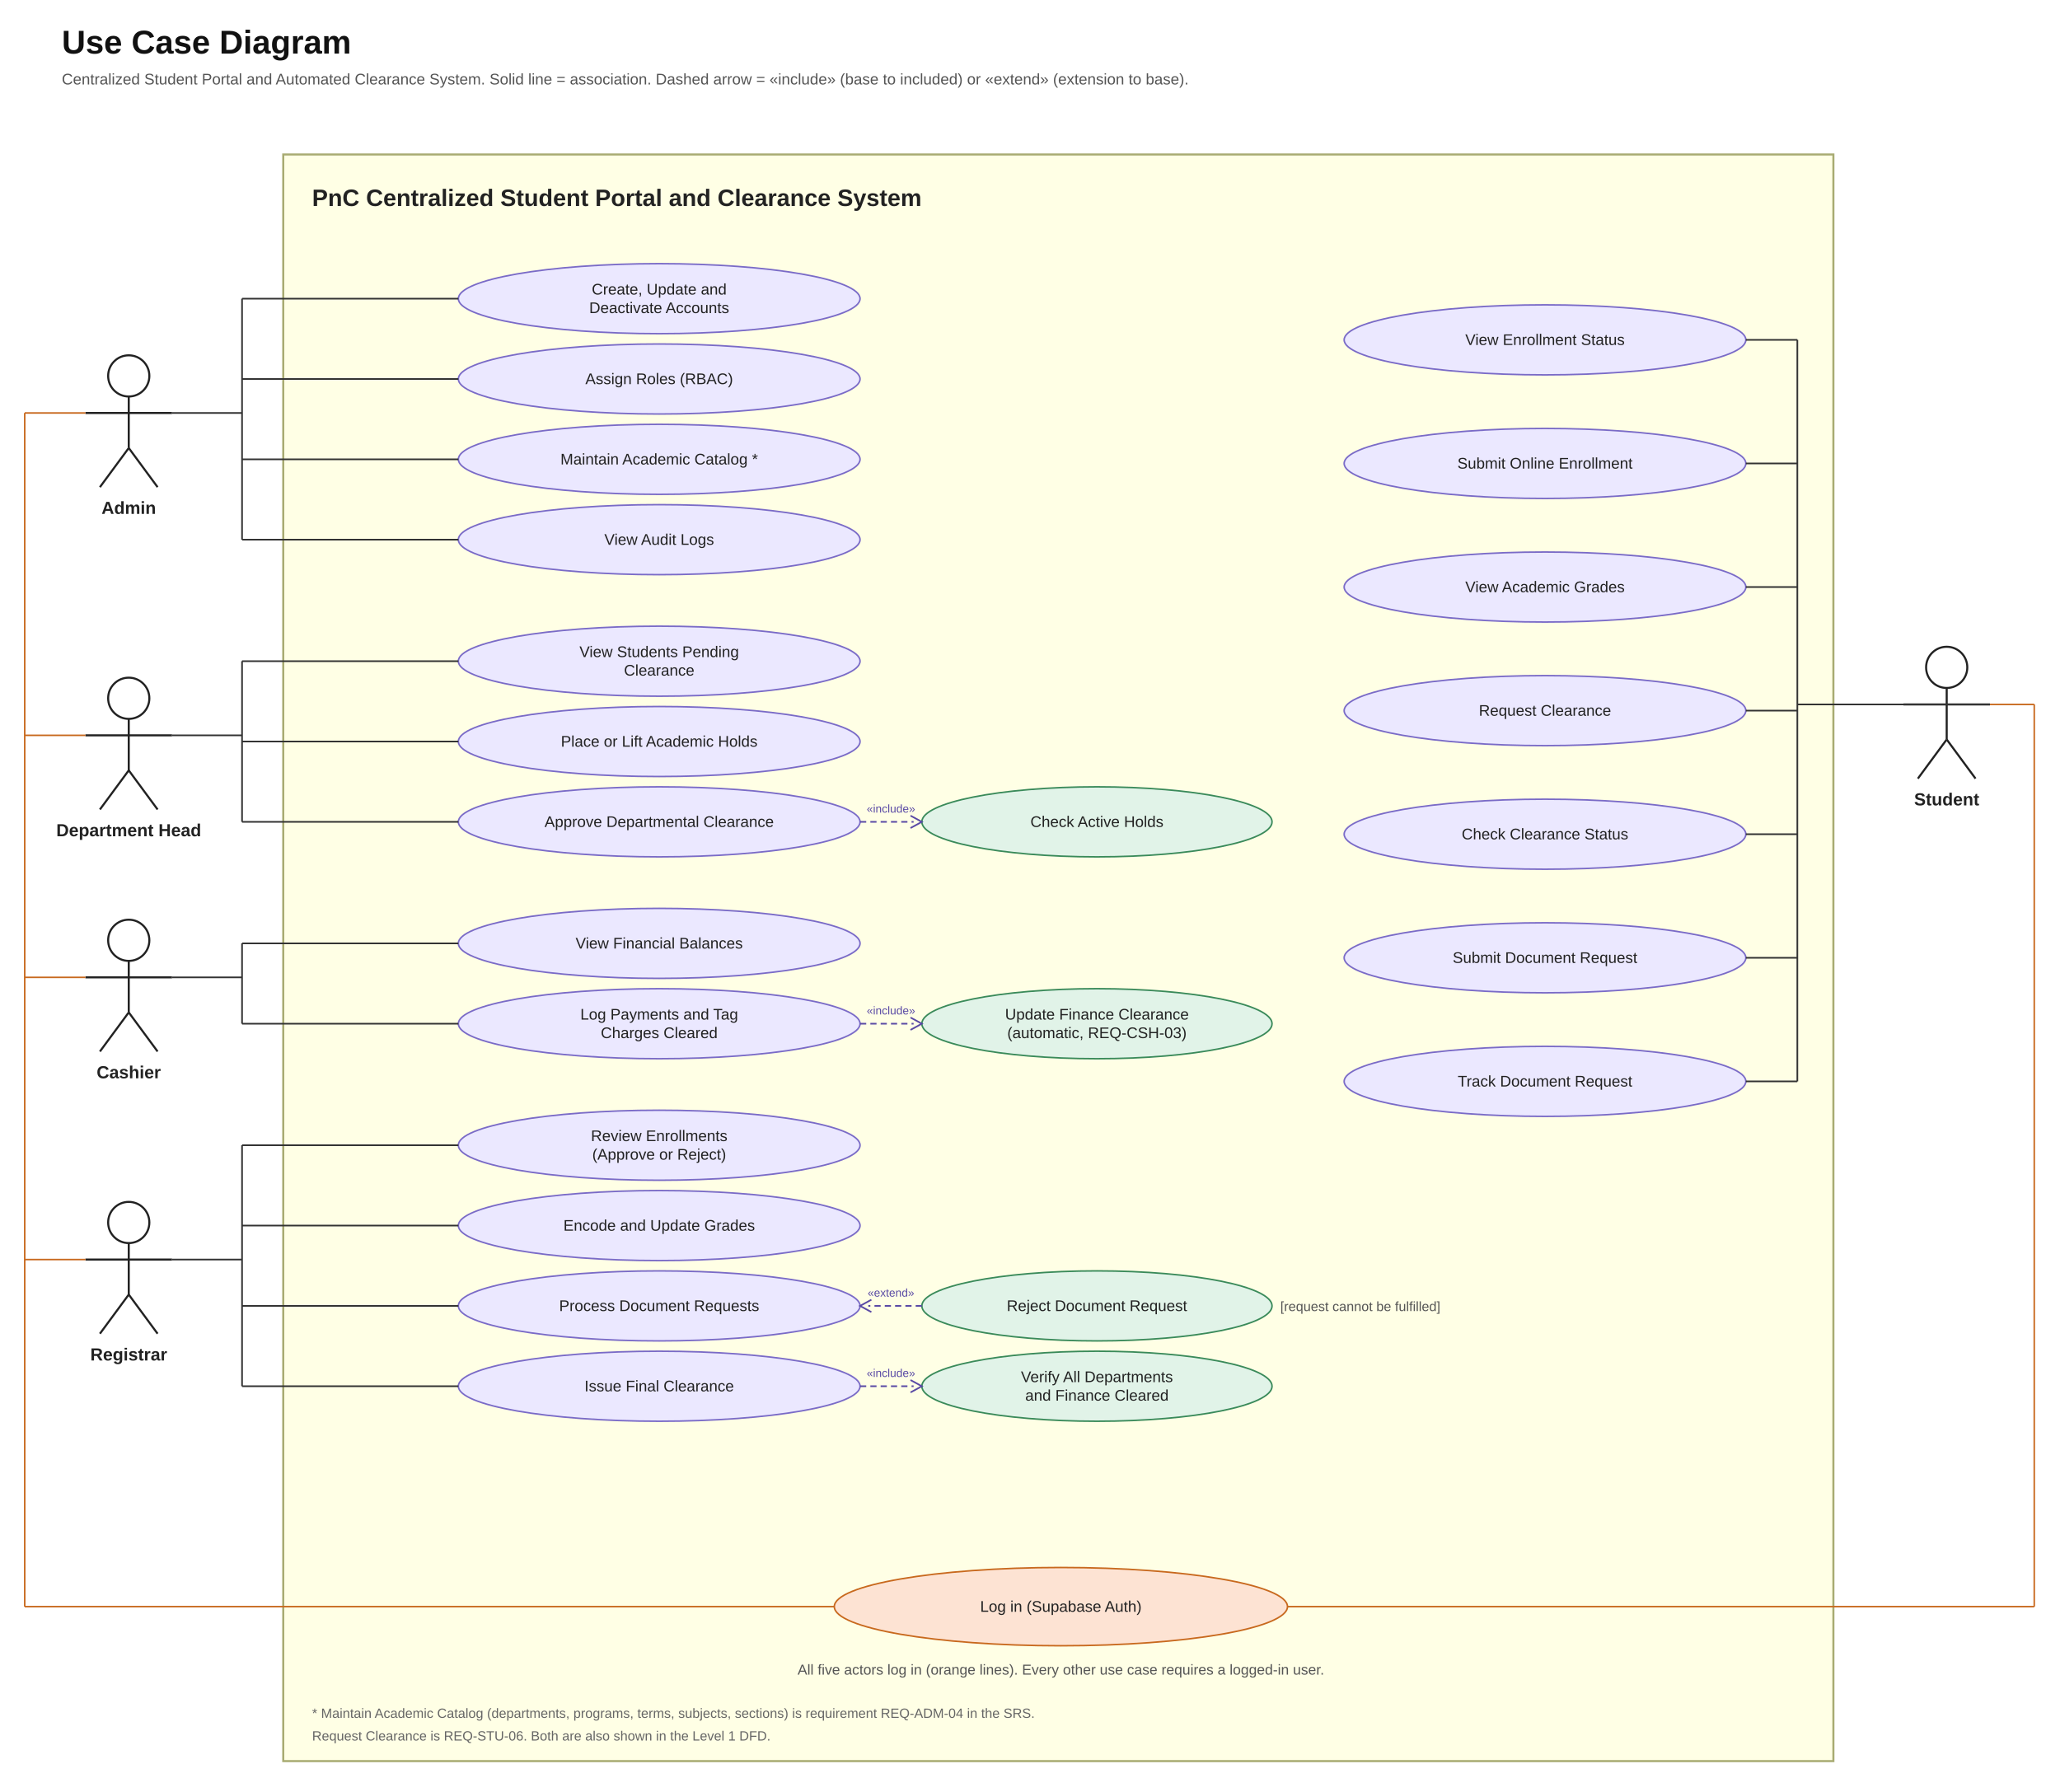
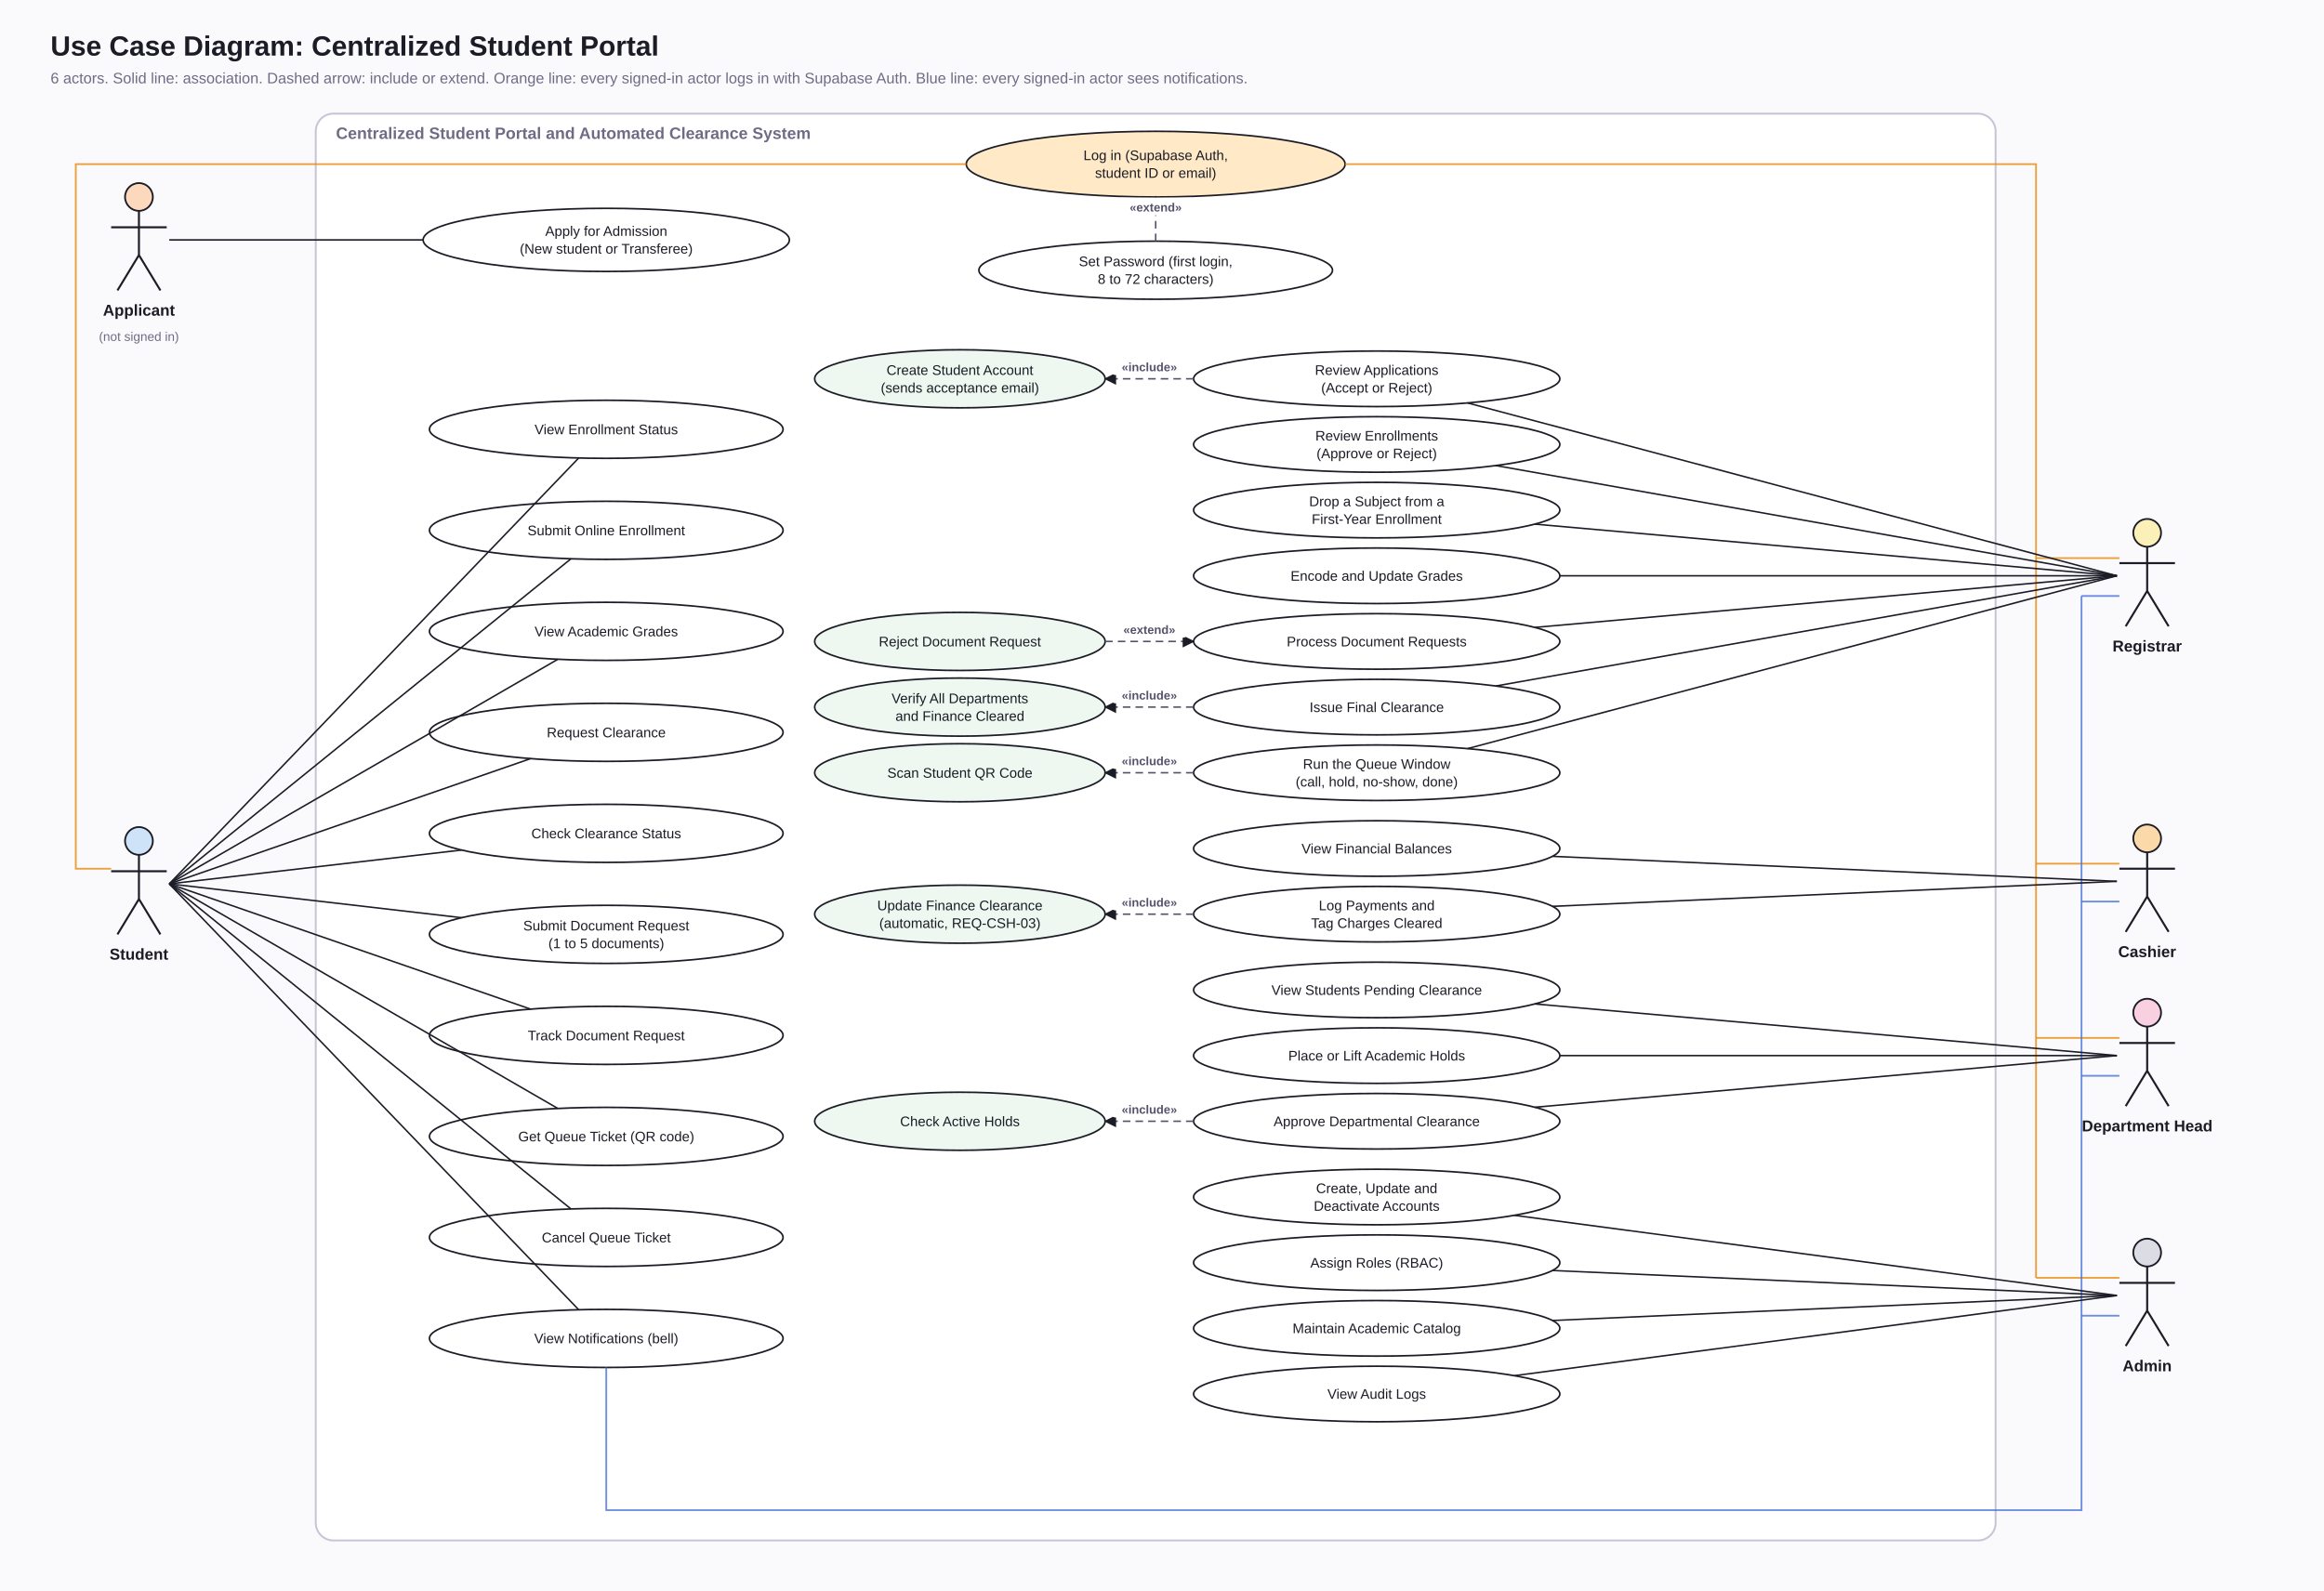
- <svg xmlns="http://www.w3.org/2000/svg" width="2000" height="1740" viewBox="0 0 2000 1740" font-family="Arial, Helvetica, sans-serif">
-   <rect width="2000" height="1740" fill="white" />
-   <text x="60" y="52" font-size="32" text-anchor="start" fill="#111" font-weight="bold">Use Case Diagram</text>
-   <text x="60" y="82" font-size="15" text-anchor="start" fill="#555" font-weight="normal">Centralized Student Portal and Automated Clearance System. Solid line = association. Dashed arrow = «include» (base to included) or «extend» (extension to base).</text>
-   <rect x="275" y="150" width="1505" height="1560" fill="#ffffe5" stroke="#a8ab72" stroke-width="2" />
-   <text x="303" y="200" font-size="23" text-anchor="start" fill="#222" font-weight="bold">PnC Centralized Student Portal and Clearance System</text>
-   <ellipse cx="640" cy="290" rx="195" ry="34" fill="#ebe8ff" stroke="#7a6bc7" stroke-width="1.5" />
-   <text x="640" y="286" font-size="15" text-anchor="middle" fill="#222" font-weight="normal">Create, Update and</text>
-   <text x="640" y="304" font-size="15" text-anchor="middle" fill="#222" font-weight="normal">Deactivate Accounts</text>
-   <ellipse cx="640" cy="368" rx="195" ry="34" fill="#ebe8ff" stroke="#7a6bc7" stroke-width="1.5" />
-   <text x="640" y="373" font-size="15" text-anchor="middle" fill="#222" font-weight="normal">Assign Roles (RBAC)</text>
-   <ellipse cx="640" cy="446" rx="195" ry="34" fill="#ebe8ff" stroke="#7a6bc7" stroke-width="1.5" />
-   <text x="640" y="451" font-size="15" text-anchor="middle" fill="#222" font-weight="normal">Maintain Academic Catalog *</text>
-   <ellipse cx="640" cy="524" rx="195" ry="34" fill="#ebe8ff" stroke="#7a6bc7" stroke-width="1.5" />
-   <text x="640" y="529" font-size="15" text-anchor="middle" fill="#222" font-weight="normal">View Audit Logs</text>
-   <circle cx="125" cy="365" r="20" fill="white" stroke="#222" stroke-width="2" />
-   <line x1="125" y1="385" x2="125" y2="435" stroke="#222" stroke-width="2" />
-   <line x1="83" y1="401" x2="167" y2="401" stroke="#222" stroke-width="2" />
-   <line x1="125" y1="435" x2="97" y2="473" stroke="#222" stroke-width="2" />
-   <line x1="125" y1="435" x2="153" y2="473" stroke="#222" stroke-width="2" />
-   <text x="125" y="499" font-size="17" text-anchor="middle" fill="#222" font-weight="bold">Admin</text>
-   <line x1="167" y1="401" x2="235" y2="401" stroke="#333" stroke-width="1.6" />
-   <line x1="235" y1="290" x2="235" y2="524" stroke="#333" stroke-width="1.6" />
-   <line x1="235" y1="290" x2="445" y2="290" stroke="#333" stroke-width="1.6" />
-   <line x1="235" y1="368" x2="445" y2="368" stroke="#333" stroke-width="1.6" />
-   <line x1="235" y1="446" x2="445" y2="446" stroke="#333" stroke-width="1.6" />
-   <line x1="235" y1="524" x2="445" y2="524" stroke="#333" stroke-width="1.6" />
-   <line x1="83" y1="401" x2="24" y2="401" stroke="#c8691e" stroke-width="1.5" />
-   <ellipse cx="640" cy="642" rx="195" ry="34" fill="#ebe8ff" stroke="#7a6bc7" stroke-width="1.5" />
-   <text x="640" y="638" font-size="15" text-anchor="middle" fill="#222" font-weight="normal">View Students Pending</text>
-   <text x="640" y="656" font-size="15" text-anchor="middle" fill="#222" font-weight="normal">Clearance</text>
-   <ellipse cx="640" cy="720" rx="195" ry="34" fill="#ebe8ff" stroke="#7a6bc7" stroke-width="1.5" />
-   <text x="640" y="725" font-size="15" text-anchor="middle" fill="#222" font-weight="normal">Place or Lift Academic Holds</text>
-   <ellipse cx="640" cy="798" rx="195" ry="34" fill="#ebe8ff" stroke="#7a6bc7" stroke-width="1.5" />
-   <text x="640" y="803" font-size="15" text-anchor="middle" fill="#222" font-weight="normal">Approve Departmental Clearance</text>
-   <circle cx="125" cy="678" r="20" fill="white" stroke="#222" stroke-width="2" />
-   <line x1="125" y1="698" x2="125" y2="748" stroke="#222" stroke-width="2" />
-   <line x1="83" y1="714" x2="167" y2="714" stroke="#222" stroke-width="2" />
-   <line x1="125" y1="748" x2="97" y2="786" stroke="#222" stroke-width="2" />
-   <line x1="125" y1="748" x2="153" y2="786" stroke="#222" stroke-width="2" />
-   <text x="125" y="812" font-size="17" text-anchor="middle" fill="#222" font-weight="bold">Department Head</text>
-   <line x1="167" y1="714" x2="235" y2="714" stroke="#333" stroke-width="1.6" />
-   <line x1="235" y1="642" x2="235" y2="798" stroke="#333" stroke-width="1.6" />
-   <line x1="235" y1="642" x2="445" y2="642" stroke="#333" stroke-width="1.6" />
-   <line x1="235" y1="720" x2="445" y2="720" stroke="#333" stroke-width="1.6" />
-   <line x1="235" y1="798" x2="445" y2="798" stroke="#333" stroke-width="1.6" />
-   <line x1="83" y1="714" x2="24" y2="714" stroke="#c8691e" stroke-width="1.5" />
-   <ellipse cx="640" cy="916" rx="195" ry="34" fill="#ebe8ff" stroke="#7a6bc7" stroke-width="1.5" />
-   <text x="640" y="921" font-size="15" text-anchor="middle" fill="#222" font-weight="normal">View Financial Balances</text>
-   <ellipse cx="640" cy="994" rx="195" ry="34" fill="#ebe8ff" stroke="#7a6bc7" stroke-width="1.5" />
-   <text x="640" y="990" font-size="15" text-anchor="middle" fill="#222" font-weight="normal">Log Payments and Tag</text>
-   <text x="640" y="1008" font-size="15" text-anchor="middle" fill="#222" font-weight="normal">Charges Cleared</text>
-   <circle cx="125" cy="913" r="20" fill="white" stroke="#222" stroke-width="2" />
-   <line x1="125" y1="933" x2="125" y2="983" stroke="#222" stroke-width="2" />
-   <line x1="83" y1="949" x2="167" y2="949" stroke="#222" stroke-width="2" />
-   <line x1="125" y1="983" x2="97" y2="1021" stroke="#222" stroke-width="2" />
-   <line x1="125" y1="983" x2="153" y2="1021" stroke="#222" stroke-width="2" />
-   <text x="125" y="1047" font-size="17" text-anchor="middle" fill="#222" font-weight="bold">Cashier</text>
-   <line x1="167" y1="949" x2="235" y2="949" stroke="#333" stroke-width="1.6" />
-   <line x1="235" y1="916" x2="235" y2="994" stroke="#333" stroke-width="1.6" />
-   <line x1="235" y1="916" x2="445" y2="916" stroke="#333" stroke-width="1.6" />
-   <line x1="235" y1="994" x2="445" y2="994" stroke="#333" stroke-width="1.6" />
-   <line x1="83" y1="949" x2="24" y2="949" stroke="#c8691e" stroke-width="1.5" />
-   <ellipse cx="640" cy="1112" rx="195" ry="34" fill="#ebe8ff" stroke="#7a6bc7" stroke-width="1.5" />
-   <text x="640" y="1108" font-size="15" text-anchor="middle" fill="#222" font-weight="normal">Review Enrollments</text>
-   <text x="640" y="1126" font-size="15" text-anchor="middle" fill="#222" font-weight="normal">(Approve or Reject)</text>
-   <ellipse cx="640" cy="1190" rx="195" ry="34" fill="#ebe8ff" stroke="#7a6bc7" stroke-width="1.5" />
-   <text x="640" y="1195" font-size="15" text-anchor="middle" fill="#222" font-weight="normal">Encode and Update Grades</text>
-   <ellipse cx="640" cy="1268" rx="195" ry="34" fill="#ebe8ff" stroke="#7a6bc7" stroke-width="1.5" />
-   <text x="640" y="1273" font-size="15" text-anchor="middle" fill="#222" font-weight="normal">Process Document Requests</text>
-   <ellipse cx="640" cy="1346" rx="195" ry="34" fill="#ebe8ff" stroke="#7a6bc7" stroke-width="1.5" />
-   <text x="640" y="1351" font-size="15" text-anchor="middle" fill="#222" font-weight="normal">Issue Final Clearance</text>
-   <circle cx="125" cy="1187" r="20" fill="white" stroke="#222" stroke-width="2" />
-   <line x1="125" y1="1207" x2="125" y2="1257" stroke="#222" stroke-width="2" />
-   <line x1="83" y1="1223" x2="167" y2="1223" stroke="#222" stroke-width="2" />
-   <line x1="125" y1="1257" x2="97" y2="1295" stroke="#222" stroke-width="2" />
-   <line x1="125" y1="1257" x2="153" y2="1295" stroke="#222" stroke-width="2" />
-   <text x="125" y="1321" font-size="17" text-anchor="middle" fill="#222" font-weight="bold">Registrar</text>
-   <line x1="167" y1="1223" x2="235" y2="1223" stroke="#333" stroke-width="1.6" />
-   <line x1="235" y1="1112" x2="235" y2="1346" stroke="#333" stroke-width="1.6" />
-   <line x1="235" y1="1112" x2="445" y2="1112" stroke="#333" stroke-width="1.6" />
-   <line x1="235" y1="1190" x2="445" y2="1190" stroke="#333" stroke-width="1.6" />
-   <line x1="235" y1="1268" x2="445" y2="1268" stroke="#333" stroke-width="1.6" />
-   <line x1="235" y1="1346" x2="445" y2="1346" stroke="#333" stroke-width="1.6" />
-   <line x1="83" y1="1223" x2="24" y2="1223" stroke="#c8691e" stroke-width="1.5" />
-   <ellipse cx="1065" cy="798" rx="170" ry="34" fill="#e1f3e8" stroke="#3a8a5a" stroke-width="1.5" />
-   <text x="1065" y="803" font-size="15" text-anchor="middle" fill="#222" font-weight="normal">Check Active Holds</text>
-   <line x1="835" y1="798" x2="887" y2="798" stroke="#5a4aa5" stroke-width="1.6" stroke-dasharray="6 4" />
-   <polyline points="884,792 895,798 884,804" fill="none" stroke="#5a4aa5" stroke-width="1.6" />
-   <text x="865.0" y="789" font-size="11" text-anchor="middle" fill="#5a4aa5" font-weight="normal">«include»</text>
-   <ellipse cx="1065" cy="994" rx="170" ry="34" fill="#e1f3e8" stroke="#3a8a5a" stroke-width="1.5" />
-   <text x="1065" y="990" font-size="15" text-anchor="middle" fill="#222" font-weight="normal">Update Finance Clearance</text>
-   <text x="1065" y="1008" font-size="15" text-anchor="middle" fill="#222" font-weight="normal">(automatic, REQ-CSH-03)</text>
-   <line x1="835" y1="994" x2="887" y2="994" stroke="#5a4aa5" stroke-width="1.6" stroke-dasharray="6 4" />
-   <polyline points="884,988 895,994 884,1000" fill="none" stroke="#5a4aa5" stroke-width="1.6" />
-   <text x="865.0" y="985" font-size="11" text-anchor="middle" fill="#5a4aa5" font-weight="normal">«include»</text>
-   <ellipse cx="1065" cy="1346" rx="170" ry="34" fill="#e1f3e8" stroke="#3a8a5a" stroke-width="1.5" />
-   <text x="1065" y="1342" font-size="15" text-anchor="middle" fill="#222" font-weight="normal">Verify All Departments</text>
-   <text x="1065" y="1360" font-size="15" text-anchor="middle" fill="#222" font-weight="normal">and Finance Cleared</text>
-   <line x1="835" y1="1346" x2="887" y2="1346" stroke="#5a4aa5" stroke-width="1.6" stroke-dasharray="6 4" />
-   <polyline points="884,1340 895,1346 884,1352" fill="none" stroke="#5a4aa5" stroke-width="1.6" />
-   <text x="865.0" y="1337" font-size="11" text-anchor="middle" fill="#5a4aa5" font-weight="normal">«include»</text>
-   <ellipse cx="1065" cy="1268" rx="170" ry="34" fill="#e1f3e8" stroke="#3a8a5a" stroke-width="1.5" />
-   <text x="1065" y="1273" font-size="15" text-anchor="middle" fill="#222" font-weight="normal">Reject Document Request</text>
-   <line x1="895" y1="1268" x2="843" y2="1268" stroke="#5a4aa5" stroke-width="1.6" stroke-dasharray="6 4" />
-   <polyline points="846,1262 835,1268 846,1274" fill="none" stroke="#5a4aa5" stroke-width="1.6" />
-   <text x="865.0" y="1259" font-size="11" text-anchor="middle" fill="#5a4aa5" font-weight="normal">«extend»</text>
-   <text x="1243" y="1273" font-size="13" text-anchor="start" fill="#555" font-weight="normal">[request cannot be fulfilled]</text>
-   <line x1="24" y1="401" x2="24" y2="1560" stroke="#c8691e" stroke-width="1.5" />
-   <line x1="24" y1="1560" x2="1030" y2="1560" stroke="#c8691e" stroke-width="1.5" />
-   <ellipse cx="1500" cy="330" rx="195" ry="34" fill="#ebe8ff" stroke="#7a6bc7" stroke-width="1.5" />
-   <text x="1500" y="335" font-size="15" text-anchor="middle" fill="#222" font-weight="normal">View Enrollment Status</text>
-   <ellipse cx="1500" cy="450" rx="195" ry="34" fill="#ebe8ff" stroke="#7a6bc7" stroke-width="1.5" />
-   <text x="1500" y="455" font-size="15" text-anchor="middle" fill="#222" font-weight="normal">Submit Online Enrollment</text>
-   <ellipse cx="1500" cy="570" rx="195" ry="34" fill="#ebe8ff" stroke="#7a6bc7" stroke-width="1.5" />
-   <text x="1500" y="575" font-size="15" text-anchor="middle" fill="#222" font-weight="normal">View Academic Grades</text>
-   <ellipse cx="1500" cy="690" rx="195" ry="34" fill="#ebe8ff" stroke="#7a6bc7" stroke-width="1.5" />
-   <text x="1500" y="695" font-size="15" text-anchor="middle" fill="#222" font-weight="normal">Request Clearance</text>
-   <ellipse cx="1500" cy="810" rx="195" ry="34" fill="#ebe8ff" stroke="#7a6bc7" stroke-width="1.5" />
-   <text x="1500" y="815" font-size="15" text-anchor="middle" fill="#222" font-weight="normal">Check Clearance Status</text>
-   <ellipse cx="1500" cy="930" rx="195" ry="34" fill="#ebe8ff" stroke="#7a6bc7" stroke-width="1.5" />
-   <text x="1500" y="935" font-size="15" text-anchor="middle" fill="#222" font-weight="normal">Submit Document Request</text>
-   <ellipse cx="1500" cy="1050" rx="195" ry="34" fill="#ebe8ff" stroke="#7a6bc7" stroke-width="1.5" />
-   <text x="1500" y="1055" font-size="15" text-anchor="middle" fill="#222" font-weight="normal">Track Document Request</text>
-   <circle cx="1890" cy="648" r="20" fill="white" stroke="#222" stroke-width="2" />
-   <line x1="1890" y1="668" x2="1890" y2="718" stroke="#222" stroke-width="2" />
-   <line x1="1848" y1="684" x2="1932" y2="684" stroke="#222" stroke-width="2" />
-   <line x1="1890" y1="718" x2="1862" y2="756" stroke="#222" stroke-width="2" />
-   <line x1="1890" y1="718" x2="1918" y2="756" stroke="#222" stroke-width="2" />
-   <text x="1890" y="782" font-size="17" text-anchor="middle" fill="#222" font-weight="bold">Student</text>
-   <line x1="1932" y1="684" x2="1745" y2="684" stroke="#333" stroke-width="1.6" />
-   <line x1="1745" y1="330" x2="1745" y2="1050" stroke="#333" stroke-width="1.6" />
-   <line x1="1745" y1="330" x2="1695" y2="330" stroke="#333" stroke-width="1.6" />
-   <line x1="1745" y1="450" x2="1695" y2="450" stroke="#333" stroke-width="1.6" />
-   <line x1="1745" y1="570" x2="1695" y2="570" stroke="#333" stroke-width="1.6" />
-   <line x1="1745" y1="690" x2="1695" y2="690" stroke="#333" stroke-width="1.6" />
-   <line x1="1745" y1="810" x2="1695" y2="810" stroke="#333" stroke-width="1.6" />
-   <line x1="1745" y1="930" x2="1695" y2="930" stroke="#333" stroke-width="1.6" />
-   <line x1="1745" y1="1050" x2="1695" y2="1050" stroke="#333" stroke-width="1.6" />
-   <line x1="1932" y1="684" x2="1975" y2="684" stroke="#c8691e" stroke-width="1.5" />
-   <line x1="1975" y1="684" x2="1975" y2="1560" stroke="#c8691e" stroke-width="1.5" />
-   <line x1="1975" y1="1560" x2="1250" y2="1560" stroke="#c8691e" stroke-width="1.5" />
-   <ellipse cx="1030" cy="1560" rx="220" ry="38" fill="#fde3d3" stroke="#c8691e" stroke-width="1.5" />
-   <text x="1030" y="1565" font-size="15" text-anchor="middle" fill="#222" font-weight="normal">Log in (Supabase Auth)</text>
-   <text x="1030" y="1626" font-size="14" text-anchor="middle" fill="#555" font-weight="normal">All five actors log in (orange lines). Every other use case requires a logged-in user.</text>
-   <text x="303" y="1668" font-size="13" text-anchor="start" fill="#666" font-weight="normal">* Maintain Academic Catalog (departments, programs, terms, subjects, sections) is requirement REQ-ADM-04 in the SRS.</text>
-   <text x="303" y="1690" font-size="13" text-anchor="start" fill="#666" font-weight="normal">  Request Clearance is REQ-STU-06. Both are also shown in the Level 1 DFD.</text>
+ <svg xmlns="http://www.w3.org/2000/svg" viewBox="0 0 1840 1260" width="1840" height="1260" font-family="'Plus Jakarta Sans', Arial, sans-serif">
+   <defs>
+     <marker id="ah" viewBox="0 0 10 10" refX="9" refY="5" markerWidth="8" markerHeight="8" orient="auto-start-reverse">
+       <path d="M0 0 10 5 0 10z" fill="#1b1c26" />
+     </marker>
+     <marker id="ahg" viewBox="0 0 10 10" refX="9" refY="5" markerWidth="8" markerHeight="8" orient="auto-start-reverse">
+       <path d="M0 0 10 5 0 10z" fill="#8a86a0" />
+     </marker>
+   </defs>
+   <rect width="1840" height="1260" fill="#faf9fc" />
+   <text x="40.0" y="44.0" font-size="22" font-weight="800" fill="#1b1c26" text-anchor="start">Use Case Diagram: Centralized Student Portal</text>
+   <text x="40.0" y="66.0" font-size="12" font-weight="400" fill="#6e6c85" text-anchor="start">6 actors. Solid line: association. Dashed arrow: include or extend. Orange line: every signed-in actor logs in with Supabase Auth. Blue line: every signed-in actor sees notifications.</text>
+   <rect x="250" y="90" width="1330" height="1130" rx="14" fill="#ffffff" stroke="#c9c3d6" stroke-width="1.5" />
+   <text x="266.0" y="110.0" font-size="13" font-weight="800" fill="#6e6c85" text-anchor="start">Centralized Student Portal and Automated Clearance System</text>
+   <ellipse cx="915" cy="130" rx="150.0" ry="26.0" fill="#ffe9c7" stroke="#1b1c26" stroke-width="1.3" />
+   <text x="915.0" y="126.8" font-size="11" font-weight="500" fill="#1b1c26" text-anchor="middle">Log in (Supabase Auth,</text>
+   <text x="915.0" y="140.8" font-size="11" font-weight="500" fill="#1b1c26" text-anchor="middle">student ID or email)</text>
+   <ellipse cx="915" cy="214" rx="140.0" ry="23.0" fill="#ffffff" stroke="#1b1c26" stroke-width="1.3" />
+   <text x="915.0" y="210.8" font-size="11" font-weight="500" fill="#1b1c26" text-anchor="middle">Set Password (first login,</text>
+   <text x="915.0" y="224.8" font-size="11" font-weight="500" fill="#1b1c26" text-anchor="middle">8 to 72 characters)</text>
+   <ellipse cx="480" cy="190" rx="145.0" ry="25.0" fill="#ffffff" stroke="#1b1c26" stroke-width="1.3" />
+   <text x="480.0" y="186.8" font-size="11" font-weight="500" fill="#1b1c26" text-anchor="middle">Apply for Admission</text>
+   <text x="480.0" y="200.8" font-size="11" font-weight="500" fill="#1b1c26" text-anchor="middle">(New student or Transferee)</text>
+   <ellipse cx="480" cy="340" rx="140.0" ry="23.0" fill="#ffffff" stroke="#1b1c26" stroke-width="1.3" />
+   <text x="480.0" y="343.9" font-size="11" font-weight="500" fill="#1b1c26" text-anchor="middle">View Enrollment Status</text>
+   <ellipse cx="480" cy="420" rx="140.0" ry="23.0" fill="#ffffff" stroke="#1b1c26" stroke-width="1.3" />
+   <text x="480.0" y="423.9" font-size="11" font-weight="500" fill="#1b1c26" text-anchor="middle">Submit Online Enrollment</text>
+   <ellipse cx="480" cy="500" rx="140.0" ry="23.0" fill="#ffffff" stroke="#1b1c26" stroke-width="1.3" />
+   <text x="480.0" y="503.9" font-size="11" font-weight="500" fill="#1b1c26" text-anchor="middle">View Academic Grades</text>
+   <ellipse cx="480" cy="580" rx="140.0" ry="23.0" fill="#ffffff" stroke="#1b1c26" stroke-width="1.3" />
+   <text x="480.0" y="583.9" font-size="11" font-weight="500" fill="#1b1c26" text-anchor="middle">Request Clearance</text>
+   <ellipse cx="480" cy="660" rx="140.0" ry="23.0" fill="#ffffff" stroke="#1b1c26" stroke-width="1.3" />
+   <text x="480.0" y="663.9" font-size="11" font-weight="500" fill="#1b1c26" text-anchor="middle">Check Clearance Status</text>
+   <ellipse cx="480" cy="740" rx="140.0" ry="23.0" fill="#ffffff" stroke="#1b1c26" stroke-width="1.3" />
+   <text x="480.0" y="736.9" font-size="11" font-weight="500" fill="#1b1c26" text-anchor="middle">Submit Document Request</text>
+   <text x="480.0" y="750.9" font-size="11" font-weight="500" fill="#1b1c26" text-anchor="middle">(1 to 5 documents)</text>
+   <ellipse cx="480" cy="820" rx="140.0" ry="23.0" fill="#ffffff" stroke="#1b1c26" stroke-width="1.3" />
+   <text x="480.0" y="823.9" font-size="11" font-weight="500" fill="#1b1c26" text-anchor="middle">Track Document Request</text>
+   <ellipse cx="480" cy="900" rx="140.0" ry="23.0" fill="#ffffff" stroke="#1b1c26" stroke-width="1.3" />
+   <text x="480.0" y="903.9" font-size="11" font-weight="500" fill="#1b1c26" text-anchor="middle">Get Queue Ticket (QR code)</text>
+   <ellipse cx="480" cy="980" rx="140.0" ry="23.0" fill="#ffffff" stroke="#1b1c26" stroke-width="1.3" />
+   <text x="480.0" y="983.9" font-size="11" font-weight="500" fill="#1b1c26" text-anchor="middle">Cancel Queue Ticket</text>
+   <ellipse cx="480" cy="1060" rx="140.0" ry="23.0" fill="#ffffff" stroke="#1b1c26" stroke-width="1.3" />
+   <text x="480.0" y="1063.8" font-size="11" font-weight="500" fill="#1b1c26" text-anchor="middle">View Notifications (bell)</text>
+   <ellipse cx="1090" cy="300" rx="145.0" ry="22.0" fill="#ffffff" stroke="#1b1c26" stroke-width="1.3" />
+   <text x="1090.0" y="296.9" font-size="11" font-weight="500" fill="#1b1c26" text-anchor="middle">Review Applications</text>
+   <text x="1090.0" y="310.9" font-size="11" font-weight="500" fill="#1b1c26" text-anchor="middle">(Accept or Reject)</text>
+   <ellipse cx="1090" cy="352" rx="145.0" ry="22.0" fill="#ffffff" stroke="#1b1c26" stroke-width="1.3" />
+   <text x="1090.0" y="348.9" font-size="11" font-weight="500" fill="#1b1c26" text-anchor="middle">Review Enrollments</text>
+   <text x="1090.0" y="362.9" font-size="11" font-weight="500" fill="#1b1c26" text-anchor="middle">(Approve or Reject)</text>
+   <ellipse cx="1090" cy="404" rx="145.0" ry="22.0" fill="#ffffff" stroke="#1b1c26" stroke-width="1.3" />
+   <text x="1090.0" y="400.9" font-size="11" font-weight="500" fill="#1b1c26" text-anchor="middle">Drop a Subject from a</text>
+   <text x="1090.0" y="414.9" font-size="11" font-weight="500" fill="#1b1c26" text-anchor="middle">First-Year Enrollment</text>
+   <ellipse cx="1090" cy="456" rx="145.0" ry="22.0" fill="#ffffff" stroke="#1b1c26" stroke-width="1.3" />
+   <text x="1090.0" y="459.9" font-size="11" font-weight="500" fill="#1b1c26" text-anchor="middle">Encode and Update Grades</text>
+   <ellipse cx="1090" cy="508" rx="145.0" ry="22.0" fill="#ffffff" stroke="#1b1c26" stroke-width="1.3" />
+   <text x="1090.0" y="511.9" font-size="11" font-weight="500" fill="#1b1c26" text-anchor="middle">Process Document Requests</text>
+   <ellipse cx="1090" cy="560" rx="145.0" ry="22.0" fill="#ffffff" stroke="#1b1c26" stroke-width="1.3" />
+   <text x="1090.0" y="563.9" font-size="11" font-weight="500" fill="#1b1c26" text-anchor="middle">Issue Final Clearance</text>
+   <ellipse cx="1090" cy="612" rx="145.0" ry="22.0" fill="#ffffff" stroke="#1b1c26" stroke-width="1.3" />
+   <text x="1090.0" y="608.9" font-size="11" font-weight="500" fill="#1b1c26" text-anchor="middle">Run the Queue Window</text>
+   <text x="1090.0" y="622.9" font-size="11" font-weight="500" fill="#1b1c26" text-anchor="middle">(call, hold, no-show, done)</text>
+   <ellipse cx="1090" cy="672" rx="145.0" ry="22.0" fill="#ffffff" stroke="#1b1c26" stroke-width="1.3" />
+   <text x="1090.0" y="675.9" font-size="11" font-weight="500" fill="#1b1c26" text-anchor="middle">View Financial Balances</text>
+   <ellipse cx="1090" cy="724" rx="145.0" ry="22.0" fill="#ffffff" stroke="#1b1c26" stroke-width="1.3" />
+   <text x="1090.0" y="720.9" font-size="11" font-weight="500" fill="#1b1c26" text-anchor="middle">Log Payments and</text>
+   <text x="1090.0" y="734.9" font-size="11" font-weight="500" fill="#1b1c26" text-anchor="middle">Tag Charges Cleared</text>
+   <ellipse cx="1090" cy="784" rx="145.0" ry="22.0" fill="#ffffff" stroke="#1b1c26" stroke-width="1.3" />
+   <text x="1090.0" y="787.9" font-size="11" font-weight="500" fill="#1b1c26" text-anchor="middle">View Students Pending Clearance</text>
+   <ellipse cx="1090" cy="836" rx="145.0" ry="22.0" fill="#ffffff" stroke="#1b1c26" stroke-width="1.3" />
+   <text x="1090.0" y="839.9" font-size="11" font-weight="500" fill="#1b1c26" text-anchor="middle">Place or Lift Academic Holds</text>
+   <ellipse cx="1090" cy="888" rx="145.0" ry="22.0" fill="#ffffff" stroke="#1b1c26" stroke-width="1.3" />
+   <text x="1090.0" y="891.9" font-size="11" font-weight="500" fill="#1b1c26" text-anchor="middle">Approve Departmental Clearance</text>
+   <ellipse cx="1090" cy="948" rx="145.0" ry="22.0" fill="#ffffff" stroke="#1b1c26" stroke-width="1.3" />
+   <text x="1090.0" y="944.9" font-size="11" font-weight="500" fill="#1b1c26" text-anchor="middle">Create, Update and</text>
+   <text x="1090.0" y="958.9" font-size="11" font-weight="500" fill="#1b1c26" text-anchor="middle">Deactivate Accounts</text>
+   <ellipse cx="1090" cy="1000" rx="145.0" ry="22.0" fill="#ffffff" stroke="#1b1c26" stroke-width="1.3" />
+   <text x="1090.0" y="1003.9" font-size="11" font-weight="500" fill="#1b1c26" text-anchor="middle">Assign Roles (RBAC)</text>
+   <ellipse cx="1090" cy="1052" rx="145.0" ry="22.0" fill="#ffffff" stroke="#1b1c26" stroke-width="1.3" />
+   <text x="1090.0" y="1055.8" font-size="11" font-weight="500" fill="#1b1c26" text-anchor="middle">Maintain Academic Catalog</text>
+   <ellipse cx="1090" cy="1104" rx="145.0" ry="22.0" fill="#ffffff" stroke="#1b1c26" stroke-width="1.3" />
+   <text x="1090.0" y="1107.8" font-size="11" font-weight="500" fill="#1b1c26" text-anchor="middle">View Audit Logs</text>
+   <ellipse cx="760" cy="300" rx="115.0" ry="23.0" fill="#eef8f0" stroke="#1b1c26" stroke-width="1.3" />
+   <text x="760.0" y="296.9" font-size="11" font-weight="500" fill="#1b1c26" text-anchor="middle">Create Student Account</text>
+   <text x="760.0" y="310.9" font-size="11" font-weight="500" fill="#1b1c26" text-anchor="middle">(sends acceptance email)</text>
+   <ellipse cx="760" cy="508" rx="115.0" ry="23.0" fill="#eef8f0" stroke="#1b1c26" stroke-width="1.3" />
+   <text x="760.0" y="511.9" font-size="11" font-weight="500" fill="#1b1c26" text-anchor="middle">Reject Document Request</text>
+   <ellipse cx="760" cy="560" rx="115.0" ry="23.0" fill="#eef8f0" stroke="#1b1c26" stroke-width="1.3" />
+   <text x="760.0" y="556.9" font-size="11" font-weight="500" fill="#1b1c26" text-anchor="middle">Verify All Departments</text>
+   <text x="760.0" y="570.9" font-size="11" font-weight="500" fill="#1b1c26" text-anchor="middle">and Finance Cleared</text>
+   <ellipse cx="760" cy="612" rx="115.0" ry="23.0" fill="#eef8f0" stroke="#1b1c26" stroke-width="1.3" />
+   <text x="760.0" y="615.9" font-size="11" font-weight="500" fill="#1b1c26" text-anchor="middle">Scan Student QR Code</text>
+   <ellipse cx="760" cy="724" rx="115.0" ry="23.0" fill="#eef8f0" stroke="#1b1c26" stroke-width="1.3" />
+   <text x="760.0" y="720.9" font-size="11" font-weight="500" fill="#1b1c26" text-anchor="middle">Update Finance Clearance</text>
+   <text x="760.0" y="734.9" font-size="11" font-weight="500" fill="#1b1c26" text-anchor="middle">(automatic, REQ-CSH-03)</text>
+   <ellipse cx="760" cy="888" rx="115.0" ry="23.0" fill="#eef8f0" stroke="#1b1c26" stroke-width="1.3" />
+   <text x="760.0" y="891.9" font-size="11" font-weight="500" fill="#1b1c26" text-anchor="middle">Check Active Holds</text>
+   <circle cx="110" cy="156" r="11" fill="#fcd9bd" stroke="#1b1c26" stroke-width="1.4" />
+   <path d="M110 167 V202 M88 180 H132 M110 202 L93 230 M110 202 L127 230" stroke="#1b1c26" stroke-width="1.6" fill="none" />
+   <text x="110.0" y="250.0" font-size="12.5" font-weight="800" fill="#1b1c26" text-anchor="middle">Applicant</text>
+   <text x="110.0" y="270.0" font-size="10" font-weight="400" fill="#6e6c85" text-anchor="middle">(not signed in)</text>
+   <circle cx="110" cy="666" r="11" fill="#cfe3f8" stroke="#1b1c26" stroke-width="1.4" />
+   <path d="M110 677 V712 M88 690 H132 M110 712 L93 740 M110 712 L127 740" stroke="#1b1c26" stroke-width="1.6" fill="none" />
+   <text x="110.0" y="760.0" font-size="12.5" font-weight="800" fill="#1b1c26" text-anchor="middle">Student</text>
+   <circle cx="1700" cy="422" r="11" fill="#fbf0b8" stroke="#1b1c26" stroke-width="1.4" />
+   <path d="M1700 433 V468 M1678 446 H1722 M1700 468 L1683 496 M1700 468 L1717 496" stroke="#1b1c26" stroke-width="1.6" fill="none" />
+   <text x="1700.0" y="516.0" font-size="12.5" font-weight="800" fill="#1b1c26" text-anchor="middle">Registrar</text>
+   <circle cx="1700" cy="664.0" r="11" fill="#fbd9a8" stroke="#1b1c26" stroke-width="1.4" />
+   <path d="M1700 675.0 V710.0 M1678 688.0 H1722 M1700 710.0 L1683 738.0 M1700 710.0 L1717 738.0" stroke="#1b1c26" stroke-width="1.6" fill="none" />
+   <text x="1700.0" y="758.0" font-size="12.5" font-weight="800" fill="#1b1c26" text-anchor="middle">Cashier</text>
+   <circle cx="1700" cy="802" r="11" fill="#f8d0df" stroke="#1b1c26" stroke-width="1.4" />
+   <path d="M1700 813 V848 M1678 826 H1722 M1700 848 L1683 876 M1700 848 L1717 876" stroke="#1b1c26" stroke-width="1.6" fill="none" />
+   <text x="1700.0" y="896.0" font-size="12.5" font-weight="800" fill="#1b1c26" text-anchor="middle">Department Head</text>
+   <circle cx="1700" cy="992.0" r="11" fill="#dcdce4" stroke="#1b1c26" stroke-width="1.4" />
+   <path d="M1700 1003.0 V1038.0 M1678 1016.0 H1722 M1700 1038.0 L1683 1066.0 M1700 1038.0 L1717 1066.0" stroke="#1b1c26" stroke-width="1.6" fill="none" />
+   <text x="1700.0" y="1086.0" font-size="12.5" font-weight="800" fill="#1b1c26" text-anchor="middle">Admin</text>
+   <path d="M88 688 L60 688 L60 130 L765 130" fill="none" stroke="#e8890c" stroke-width="1.4" opacity="0.8" />
+   <path d="M1678 442 L1612 442" fill="none" stroke="#e8890c" stroke-width="1.4" opacity="0.8" />
+   <path d="M1678 684.0 L1612 684.0" fill="none" stroke="#e8890c" stroke-width="1.4" opacity="0.8" />
+   <path d="M1678 822 L1612 822" fill="none" stroke="#e8890c" stroke-width="1.4" opacity="0.8" />
+   <path d="M1678 1012.0 L1612 1012.0" fill="none" stroke="#e8890c" stroke-width="1.4" opacity="0.8" />
+   <path d="M1612 1012.0 L1612 130 L1065 130" fill="none" stroke="#e8890c" stroke-width="1.4" opacity="0.8" />
+   <path d="M1678 472 L1648 472" fill="none" stroke="#4a73d8" stroke-width="1.4" opacity="0.8" />
+   <path d="M1678 714.0 L1648 714.0" fill="none" stroke="#4a73d8" stroke-width="1.4" opacity="0.8" />
+   <path d="M1678 852 L1648 852" fill="none" stroke="#4a73d8" stroke-width="1.4" opacity="0.8" />
+   <path d="M1678 1042.0 L1648 1042.0" fill="none" stroke="#4a73d8" stroke-width="1.4" opacity="0.8" />
+   <path d="M1648 472 L1648 1196 L480 1196 L480 1083" fill="none" stroke="#4a73d8" stroke-width="1.4" opacity="0.8" />
+   <line x1="134" y1="190" x2="335.0" y2="190.0" stroke="#1b1c26" stroke-width="1.2" />
+   <line x1="134" y1="700" x2="458.2" y2="362.7" stroke="#1b1c26" stroke-width="1.2" />
+   <line x1="134" y1="700" x2="452.1" y2="442.5" stroke="#1b1c26" stroke-width="1.2" />
+   <line x1="134" y1="700" x2="441.7" y2="522.1" stroke="#1b1c26" stroke-width="1.2" />
+   <line x1="134" y1="700" x2="420.1" y2="600.8" stroke="#1b1c26" stroke-width="1.2" />
+   <line x1="134" y1="700" x2="365.5" y2="673.2" stroke="#1b1c26" stroke-width="1.2" />
+   <line x1="134" y1="700" x2="365.5" y2="726.8" stroke="#1b1c26" stroke-width="1.2" />
+   <line x1="134" y1="700" x2="420.1" y2="799.2" stroke="#1b1c26" stroke-width="1.2" />
+   <line x1="134" y1="700" x2="441.7" y2="877.9" stroke="#1b1c26" stroke-width="1.2" />
+   <line x1="134" y1="700" x2="452.1" y2="957.5" stroke="#1b1c26" stroke-width="1.2" />
+   <line x1="134" y1="700" x2="458.2" y2="1037.3" stroke="#1b1c26" stroke-width="1.2" />
+   <line x1="1676" y1="456" x2="1161.8" y2="319.1" stroke="#1b1c26" stroke-width="1.2" />
+   <line x1="1676" y1="456" x2="1184.2" y2="368.7" stroke="#1b1c26" stroke-width="1.2" />
+   <line x1="1676" y1="456" x2="1215.2" y2="415.1" stroke="#1b1c26" stroke-width="1.2" />
+   <line x1="1676" y1="456" x2="1235.0" y2="456.0" stroke="#1b1c26" stroke-width="1.2" />
+   <line x1="1676" y1="456" x2="1215.2" y2="496.9" stroke="#1b1c26" stroke-width="1.2" />
+   <line x1="1676" y1="456" x2="1184.2" y2="543.3" stroke="#1b1c26" stroke-width="1.2" />
+   <line x1="1676" y1="456" x2="1161.8" y2="592.9" stroke="#1b1c26" stroke-width="1.2" />
+   <line x1="1676" y1="698.0" x2="1229.2" y2="678.2" stroke="#1b1c26" stroke-width="1.2" />
+   <line x1="1676" y1="698.0" x2="1229.2" y2="717.8" stroke="#1b1c26" stroke-width="1.2" />
+   <line x1="1676" y1="836" x2="1215.2" y2="795.1" stroke="#1b1c26" stroke-width="1.2" />
+   <line x1="1676" y1="836" x2="1235.0" y2="836.0" stroke="#1b1c26" stroke-width="1.2" />
+   <line x1="1676" y1="836" x2="1215.2" y2="876.9" stroke="#1b1c26" stroke-width="1.2" />
+   <line x1="1676" y1="1026.0" x2="1199.0" y2="962.5" stroke="#1b1c26" stroke-width="1.2" />
+   <line x1="1676" y1="1026.0" x2="1229.2" y2="1006.2" stroke="#1b1c26" stroke-width="1.2" />
+   <line x1="1676" y1="1026.0" x2="1229.2" y2="1045.8" stroke="#1b1c26" stroke-width="1.2" />
+   <line x1="1676" y1="1026.0" x2="1199.0" y2="1089.5" stroke="#1b1c26" stroke-width="1.2" />
+   <line x1="945.0" y1="300.0" x2="875.0" y2="300.0" stroke="#55526b" stroke-width="1.2" stroke-dasharray="6 4" marker-end="url(#ah)" />
+   <rect x="880.0" y="283.0" width="60" height="14" rx="3" fill="#ffffff" />
+   <text x="910.0" y="294.0" font-size="9.5" font-weight="600" fill="#55526b" text-anchor="middle">«include»</text>
+   <line x1="875.0" y1="508.0" x2="945.0" y2="508.0" stroke="#55526b" stroke-width="1.2" stroke-dasharray="6 4" marker-end="url(#ah)" />
+   <rect x="880.0" y="491.0" width="60" height="14" rx="3" fill="#ffffff" />
+   <text x="910.0" y="502.0" font-size="9.5" font-weight="600" fill="#55526b" text-anchor="middle">«extend»</text>
+   <line x1="945.0" y1="560.0" x2="875.0" y2="560.0" stroke="#55526b" stroke-width="1.2" stroke-dasharray="6 4" marker-end="url(#ah)" />
+   <rect x="880.0" y="543.0" width="60" height="14" rx="3" fill="#ffffff" />
+   <text x="910.0" y="554.0" font-size="9.5" font-weight="600" fill="#55526b" text-anchor="middle">«include»</text>
+   <line x1="945.0" y1="612.0" x2="875.0" y2="612.0" stroke="#55526b" stroke-width="1.2" stroke-dasharray="6 4" marker-end="url(#ah)" />
+   <rect x="880.0" y="595.0" width="60" height="14" rx="3" fill="#ffffff" />
+   <text x="910.0" y="606.0" font-size="9.5" font-weight="600" fill="#55526b" text-anchor="middle">«include»</text>
+   <line x1="945.0" y1="724.0" x2="875.0" y2="724.0" stroke="#55526b" stroke-width="1.2" stroke-dasharray="6 4" marker-end="url(#ah)" />
+   <rect x="880.0" y="707.0" width="60" height="14" rx="3" fill="#ffffff" />
+   <text x="910.0" y="718.0" font-size="9.5" font-weight="600" fill="#55526b" text-anchor="middle">«include»</text>
+   <line x1="945.0" y1="888.0" x2="875.0" y2="888.0" stroke="#55526b" stroke-width="1.2" stroke-dasharray="6 4" marker-end="url(#ah)" />
+   <rect x="880.0" y="871.0" width="60" height="14" rx="3" fill="#ffffff" />
+   <text x="910.0" y="882.0" font-size="9.5" font-weight="600" fill="#55526b" text-anchor="middle">«include»</text>
+   <line x1="915.0" y1="191.0" x2="915.0" y2="156.0" stroke="#55526b" stroke-width="1.2" stroke-dasharray="6 4" marker-end="url(#ah)" />
+   <rect x="885.0" y="156.5" width="60" height="14" rx="3" fill="#ffffff" />
+   <text x="915.0" y="167.5" font-size="9.5" font-weight="600" fill="#55526b" text-anchor="middle">«extend»</text>
</svg>
